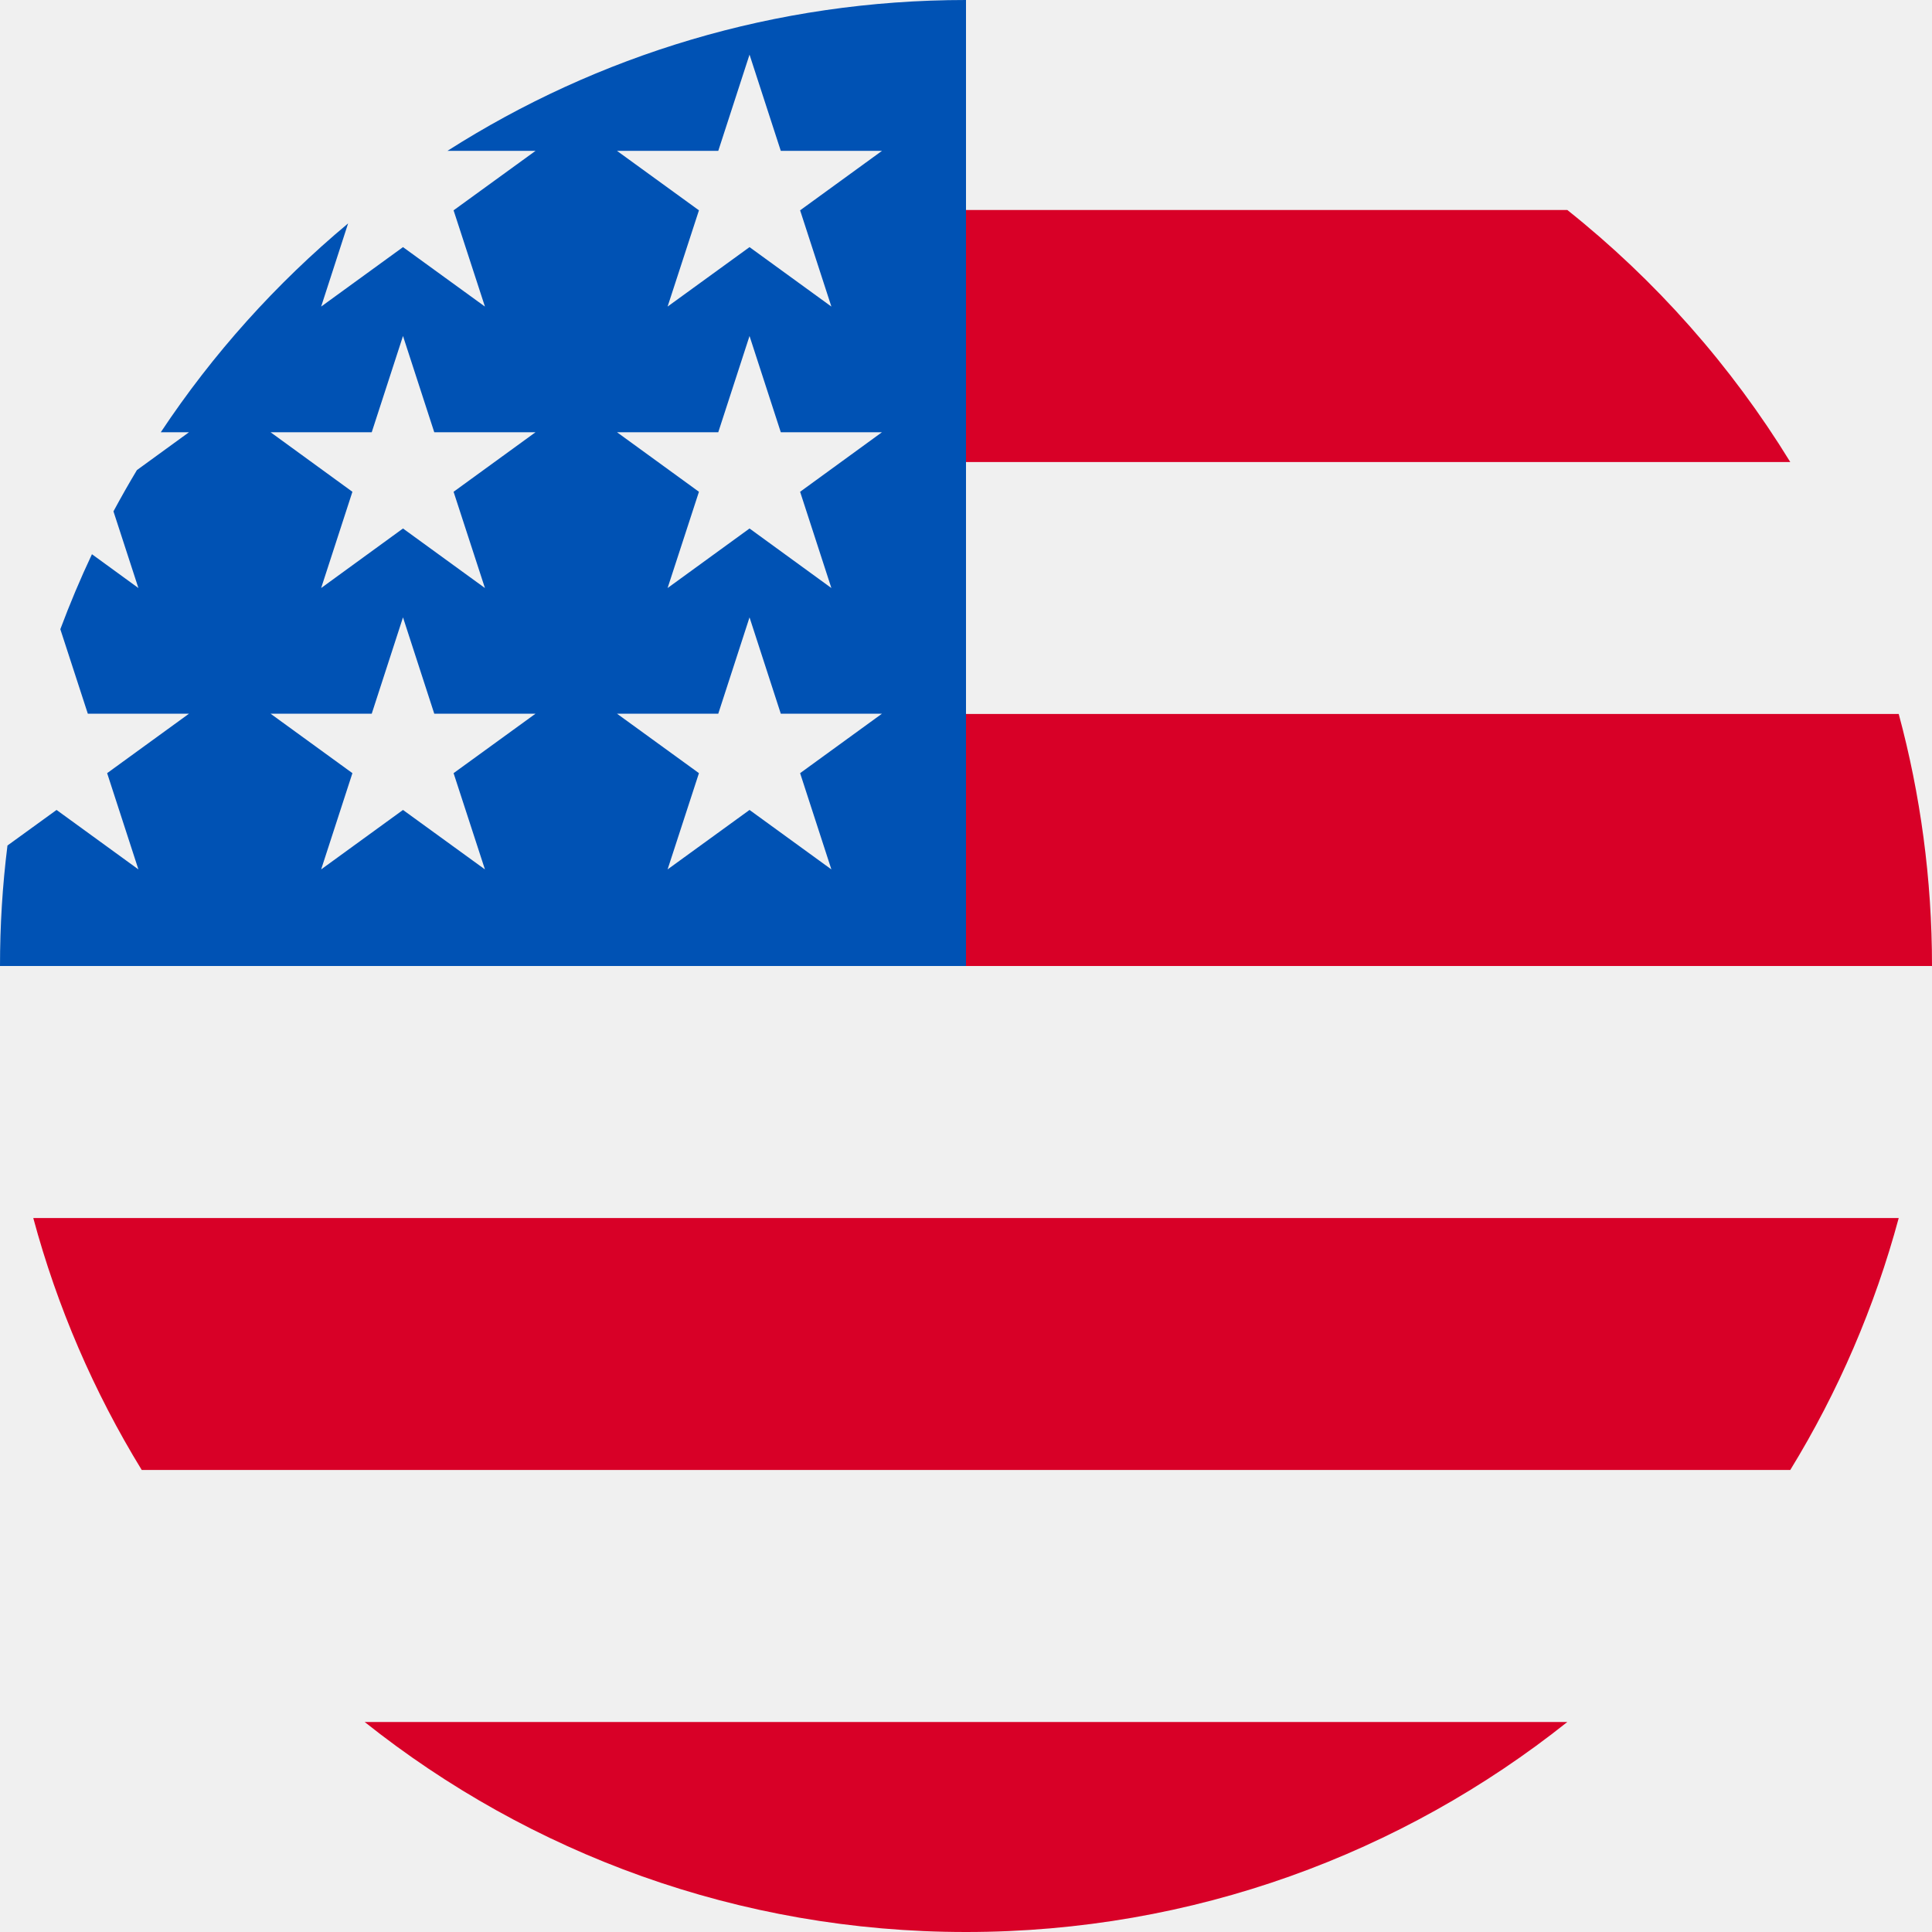
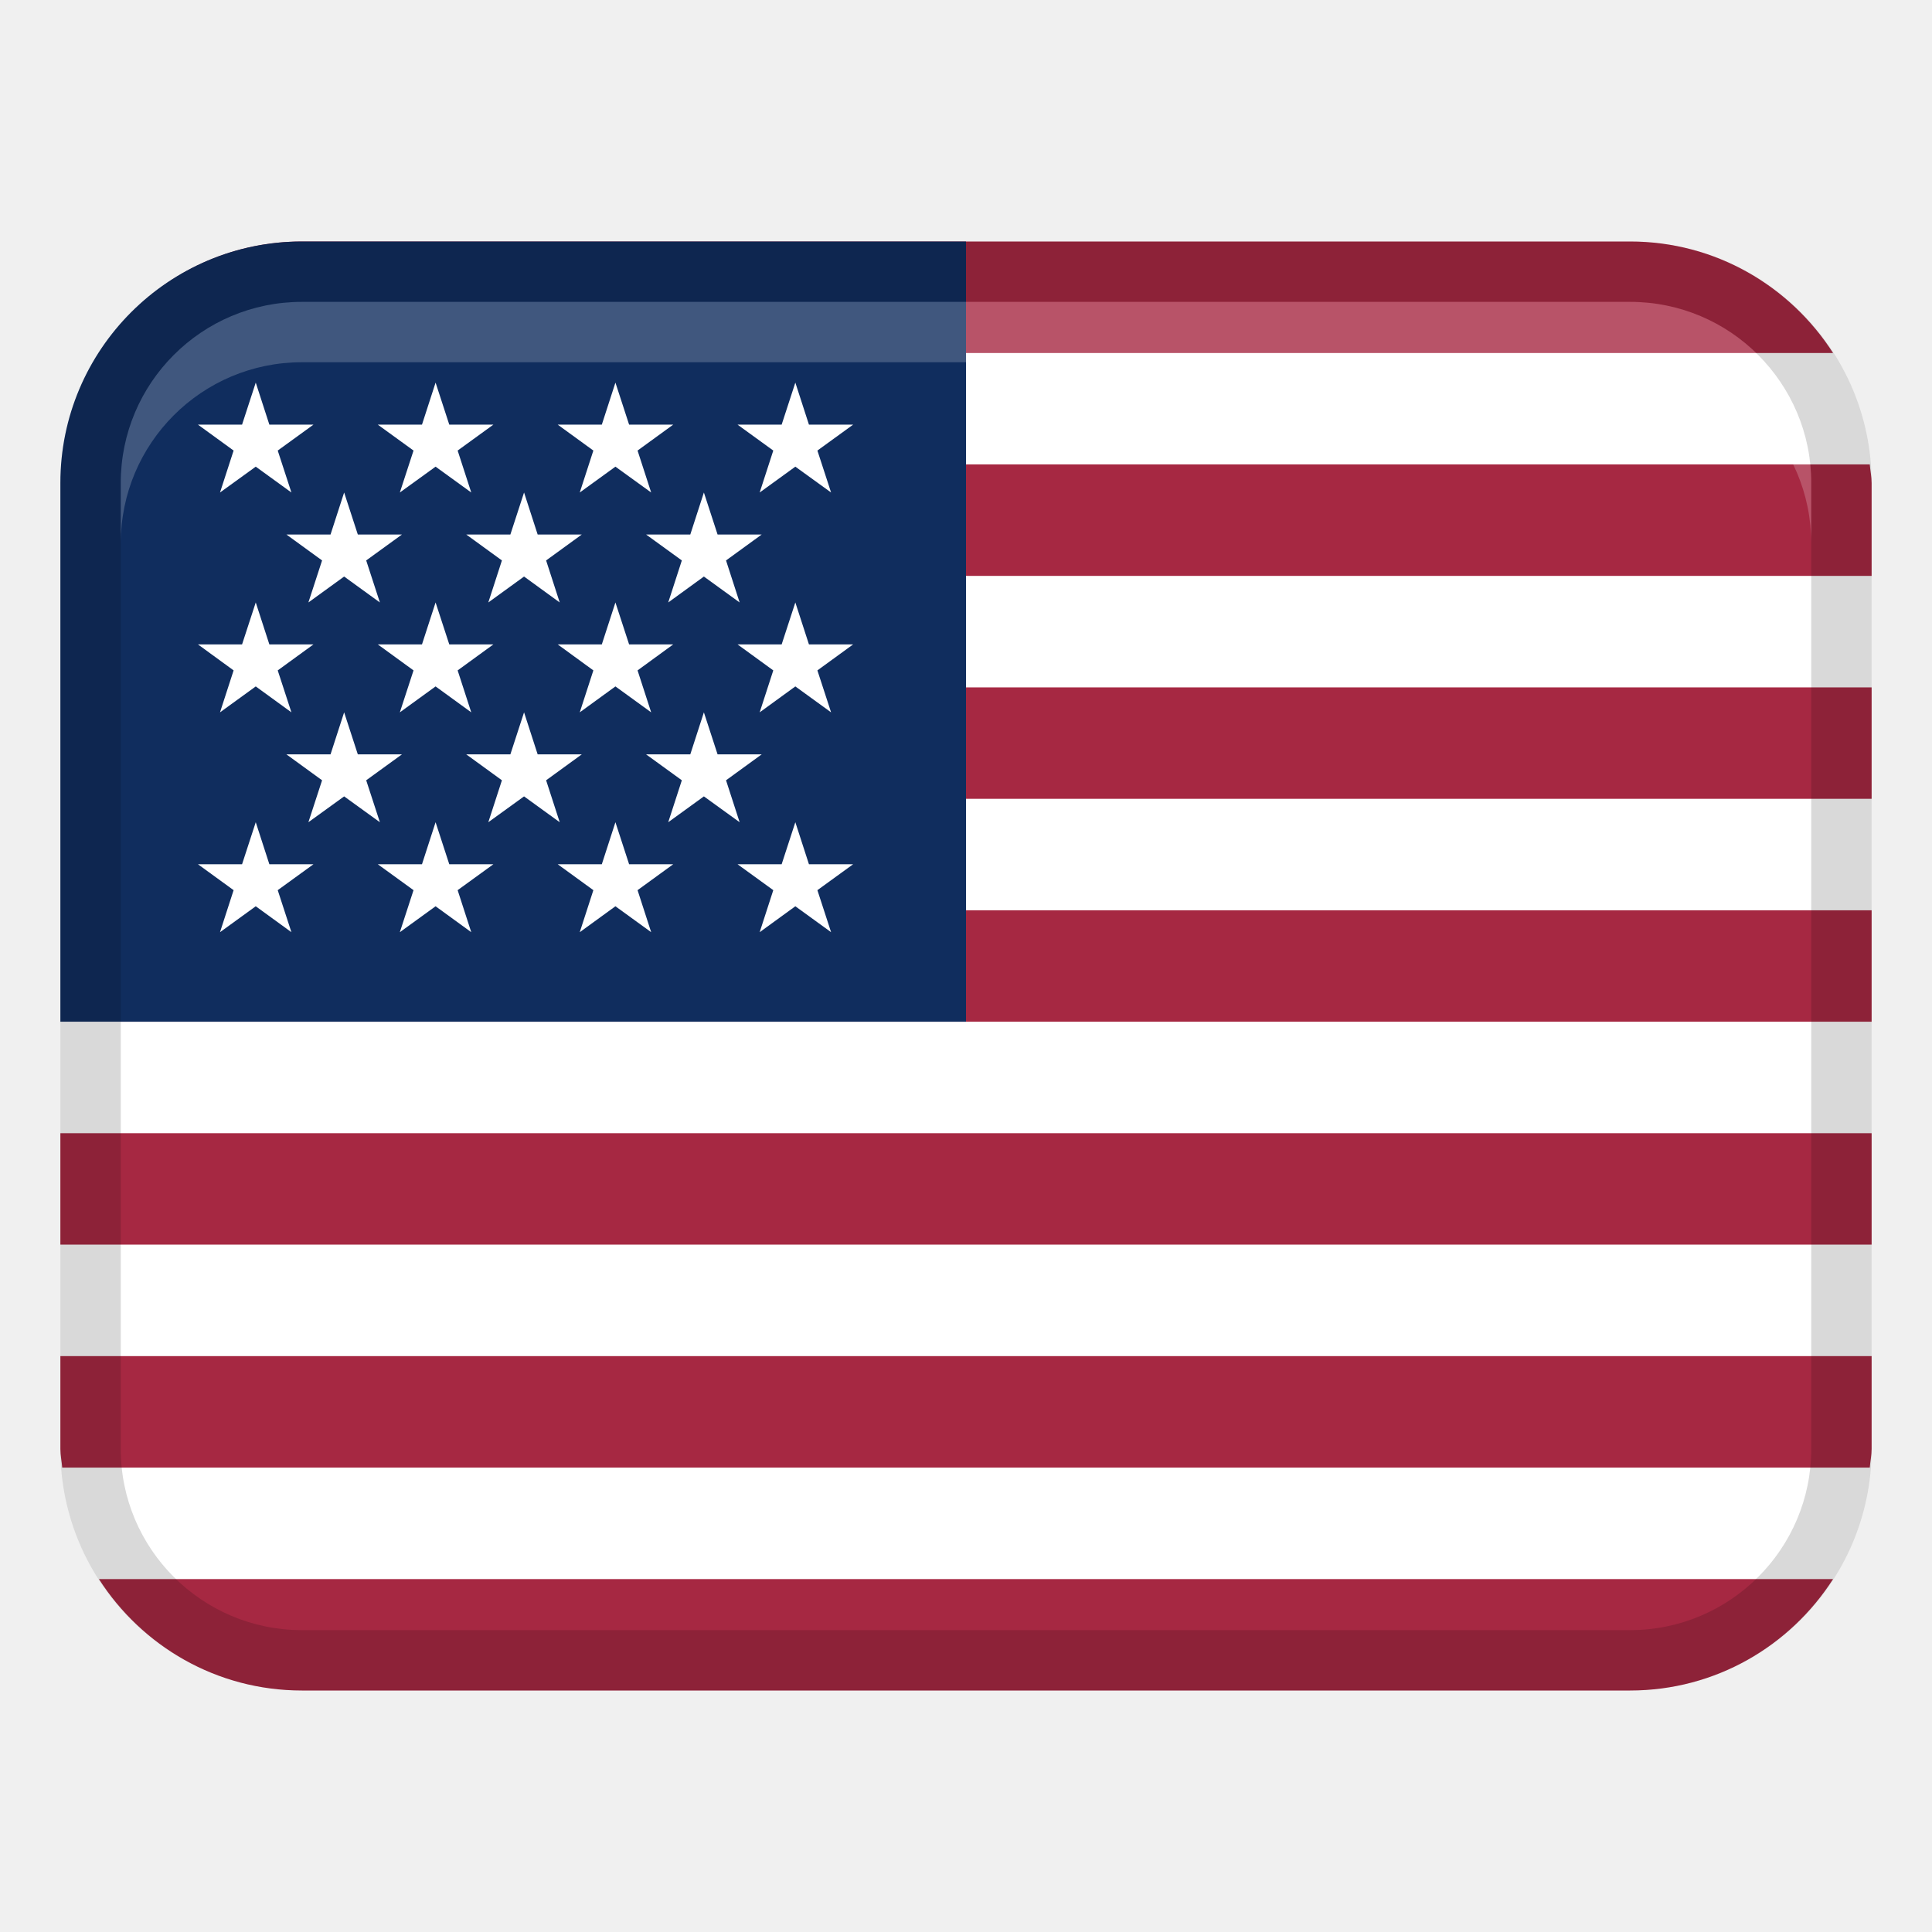
- <svg xmlns="http://www.w3.org/2000/svg" width="22" height="22" viewBox="0 0 22 22" fill="none">
-   <g clip-path="url(#clip0_2017_93)">
-     <path d="M11 22C17.075 22 22 17.075 22 11C22 4.925 17.075 0 11 0C4.925 0 0 4.925 0 11C0 17.075 4.925 22 11 22Z" fill="#F0F0F0" />
-     <path d="M10.522 11H22C22 10.007 21.868 9.045 21.621 8.13H10.522V11ZM10.522 5.261H20.386C19.713 4.164 18.854 3.193 17.847 2.391H10.522V5.261ZM11 22C13.589 22 15.968 21.105 17.847 19.609H4.153C6.032 21.105 8.411 22 11 22ZM1.614 16.739H20.386C20.933 15.847 21.349 14.88 21.621 13.87H0.379C0.651 14.88 1.067 15.847 1.614 16.739Z" fill="#D80027" />
-     <path d="M5.095 1.718H6.098L5.165 2.395L5.522 3.491L4.589 2.814L3.657 3.491L3.964 2.544C3.142 3.23 2.423 4.03 1.831 4.922H2.152L1.559 5.353C1.466 5.508 1.377 5.665 1.292 5.823L1.576 6.696L1.047 6.311C0.915 6.591 0.795 6.876 0.687 7.165L1 8.127H2.152L1.22 8.804L1.576 9.9L0.644 9.223L0.085 9.628C0.028 10.083 4.15868e-06 10.541 0 11H11V0C8.827 0 6.801 0.63 5.095 1.718ZM5.522 9.9L4.589 9.223L3.657 9.9L4.013 8.804L3.081 8.127H4.233L4.589 7.03L4.945 8.127H6.098L5.165 8.804L5.522 9.9ZM5.165 5.6L5.522 6.696L4.589 6.018L3.657 6.696L4.013 5.6L3.081 4.922H4.233L4.589 3.826L4.945 4.922H6.098L5.165 5.6ZM9.467 9.9L8.535 9.223L7.602 9.9L7.959 8.804L7.026 8.127H8.179L8.535 7.03L8.891 8.127H10.043L9.111 8.804L9.467 9.9ZM9.111 5.6L9.467 6.696L8.535 6.018L7.602 6.696L7.959 5.6L7.026 4.922H8.179L8.535 3.826L8.891 4.922H10.043L9.111 5.6ZM9.111 2.395L9.467 3.491L8.535 2.814L7.602 3.491L7.959 2.395L7.026 1.718H8.179L8.535 0.622L8.891 1.718H10.043L9.111 2.395Z" fill="#0052B4" />
-   </g>
-   <defs>
-     <clipPath id="clip0_2017_93">
-       <rect width="22" height="22" fill="white" />
-     </clipPath>
-   </defs>
+ <svg xmlns="http://www.w3.org/2000/svg" width="24" height="24" viewBox="0 0 24 24" fill="none">
+   <path d="M20.25 3H3.75C2.093 3 0.75 4.343 0.75 6V18C0.75 19.657 2.093 21 3.75 21H20.25C21.907 21 23.25 19.657 23.25 18V6C23.25 4.343 21.907 3 20.25 3Z" fill="white" />
+   <path d="M1.229 4.385H22.771C22.238 3.554 21.311 3 20.25 3H3.75C2.69 3 1.763 3.554 1.229 4.385Z" fill="#A62842" />
+   <path d="M1.522 5.769C1.516 5.846 1.5 5.921 1.5 6V7.154H23.25V6C23.25 5.921 23.233 5.847 23.227 5.769H1.522Z" fill="#A62842" />
+   <path d="M1.5 8.539H23.25V9.923H1.5V8.539Z" fill="#A62842" />
+   <path d="M1.5 11.308H23.25V12.692H1.5V11.308Z" fill="#A62842" />
+   <path d="M0.75 14.077H23.25V15.461H0.75V14.077Z" fill="#A62842" />
+   <path d="M0.75 18C0.75 18.079 0.767 18.153 0.773 18.231H23.227C23.233 18.154 23.25 18.079 23.25 18V16.846H0.75V18Z" fill="#A62842" />
+   <path d="M22.771 19.616H1.229C1.762 20.447 2.689 21 3.75 21H20.25C21.311 21 22.238 20.447 22.771 19.616Z" fill="#A62842" />
+   <path d="M3.75 3H12V12.692H0.75V6C0.75 4.344 2.094 3 3.75 3Z" fill="#102D5E" />
+   <path opacity="0.15" d="M20.25 3H3.75C2.093 3 0.75 4.343 0.75 6V18C0.75 19.657 2.093 21 3.75 21H20.25C21.907 21 23.25 19.657 23.25 18V6C23.25 4.343 21.907 3 20.25 3ZM22.5 18C22.5 19.241 21.491 20.25 20.25 20.25H3.75C2.51 20.25 1.5 19.241 1.5 18V6C1.5 4.76 2.51 3.75 3.75 3.75H20.25C21.491 3.75 22.5 4.76 22.5 6V18Z" fill="black" />
+   <path opacity="0.2" d="M20.25 3.75H3.75C2.507 3.75 1.5 4.757 1.5 6V6.75C1.5 5.507 2.507 4.5 3.75 4.5H20.25C21.493 4.5 22.5 5.507 22.5 6.75V6C22.5 4.757 21.493 3.75 20.25 3.75Z" fill="white" />
+   <path d="M3.45 5.597L3.894 5.275H3.346L3.177 4.753L3.007 5.275H2.459L2.902 5.597L2.733 6.118L3.177 5.797L3.62 6.118L3.45 5.597Z" fill="white" />
+   <path d="M5.685 5.597L6.129 5.275H5.581L5.411 4.753L5.242 5.275H4.693L5.137 5.597L4.967 6.118L5.411 5.797L5.854 6.118L5.685 5.597Z" fill="white" />
+   <path d="M7.92 5.597L8.363 5.275H7.815L7.645 4.753L7.476 5.275H6.928L7.371 5.597L7.202 6.118L7.645 5.797L8.089 6.118L7.92 5.597Z" fill="white" />
+   <path d="M4.549 6.962L4.993 6.64H4.445L4.275 6.118L4.106 6.64H3.558L4.001 6.962L3.831 7.484L4.275 7.162L4.719 7.484L4.549 6.962Z" fill="white" />
+   <path d="M6.784 6.962L7.227 6.64H6.679L6.51 6.118L6.34 6.64H5.792L6.235 6.962L6.066 7.484L6.51 7.162L6.953 7.484L6.784 6.962Z" fill="white" />
+   <path d="M9.019 6.962L9.462 6.64H8.914L8.744 6.118L8.575 6.64H8.026L8.47 6.962L8.301 7.484L8.744 7.162L9.188 7.484L9.019 6.962Z" fill="white" />
+   <path d="M4.549 9.693L4.993 9.371H4.445L4.275 8.849L4.106 9.371H3.558L4.001 9.693L3.831 10.214L4.275 9.893L4.719 10.214L4.549 9.693Z" fill="white" />
+   <path d="M6.784 9.693L7.227 9.371H6.679L6.51 8.849L6.34 9.371H5.792L6.235 9.693L6.066 10.214L6.51 9.893L6.953 10.214L6.784 9.693Z" fill="white" />
+   <path d="M9.019 9.693L9.462 9.371H8.914L8.744 8.849L8.575 9.371H8.026L8.47 9.693L8.301 10.214L8.744 9.893L9.188 10.214L9.019 9.693Z" fill="white" />
+   <path d="M10.154 5.597L10.598 5.275H10.049L9.88 4.753L9.71 5.275H9.162L9.606 5.597L9.437 6.118L9.88 5.797L10.324 6.118L10.154 5.597Z" fill="white" />
+   <path d="M3.45 8.328L3.894 8.005H3.346L3.177 7.484L3.007 8.005H2.459L2.902 8.328L2.733 8.849L3.177 8.527L3.62 8.849L3.45 8.328Z" fill="white" />
+   <path d="M5.685 8.328L6.129 8.005H5.581L5.411 7.484L5.242 8.005H4.693L5.137 8.328L4.967 8.849L5.411 8.527L5.854 8.849L5.685 8.328Z" fill="white" />
+   <path d="M7.92 8.328L8.363 8.005H7.815L7.645 7.484L7.476 8.005H6.928L7.371 8.328L7.202 8.849L7.645 8.527L8.089 8.849L7.92 8.328Z" fill="white" />
+   <path d="M10.154 8.328L10.598 8.005H10.049L9.88 7.484L9.71 8.005H9.162L9.606 8.328L9.437 8.849L9.88 8.527L10.324 8.849L10.154 8.328Z" fill="white" />
+   <path d="M3.45 11.058L3.894 10.736H3.346L3.177 10.214L3.007 10.736H2.459L2.902 11.058L2.733 11.58L3.177 11.258L3.62 11.58L3.45 11.058Z" fill="white" />
+   <path d="M5.685 11.058L6.129 10.736H5.581L5.411 10.214L5.242 10.736H4.693L5.137 11.058L4.967 11.58L5.411 11.258L5.854 11.58L5.685 11.058Z" fill="white" />
+   <path d="M7.92 11.058L8.363 10.736H7.815L7.645 10.214L7.476 10.736H6.928L7.371 11.058L7.202 11.58L7.645 11.258L8.089 11.58L7.92 11.058Z" fill="white" />
+   <path d="M10.154 11.058L10.598 10.736H10.049L9.88 10.214L9.71 10.736H9.162L9.606 11.058L9.437 11.58L9.88 11.258L10.324 11.58L10.154 11.058Z" fill="white" />
</svg>
